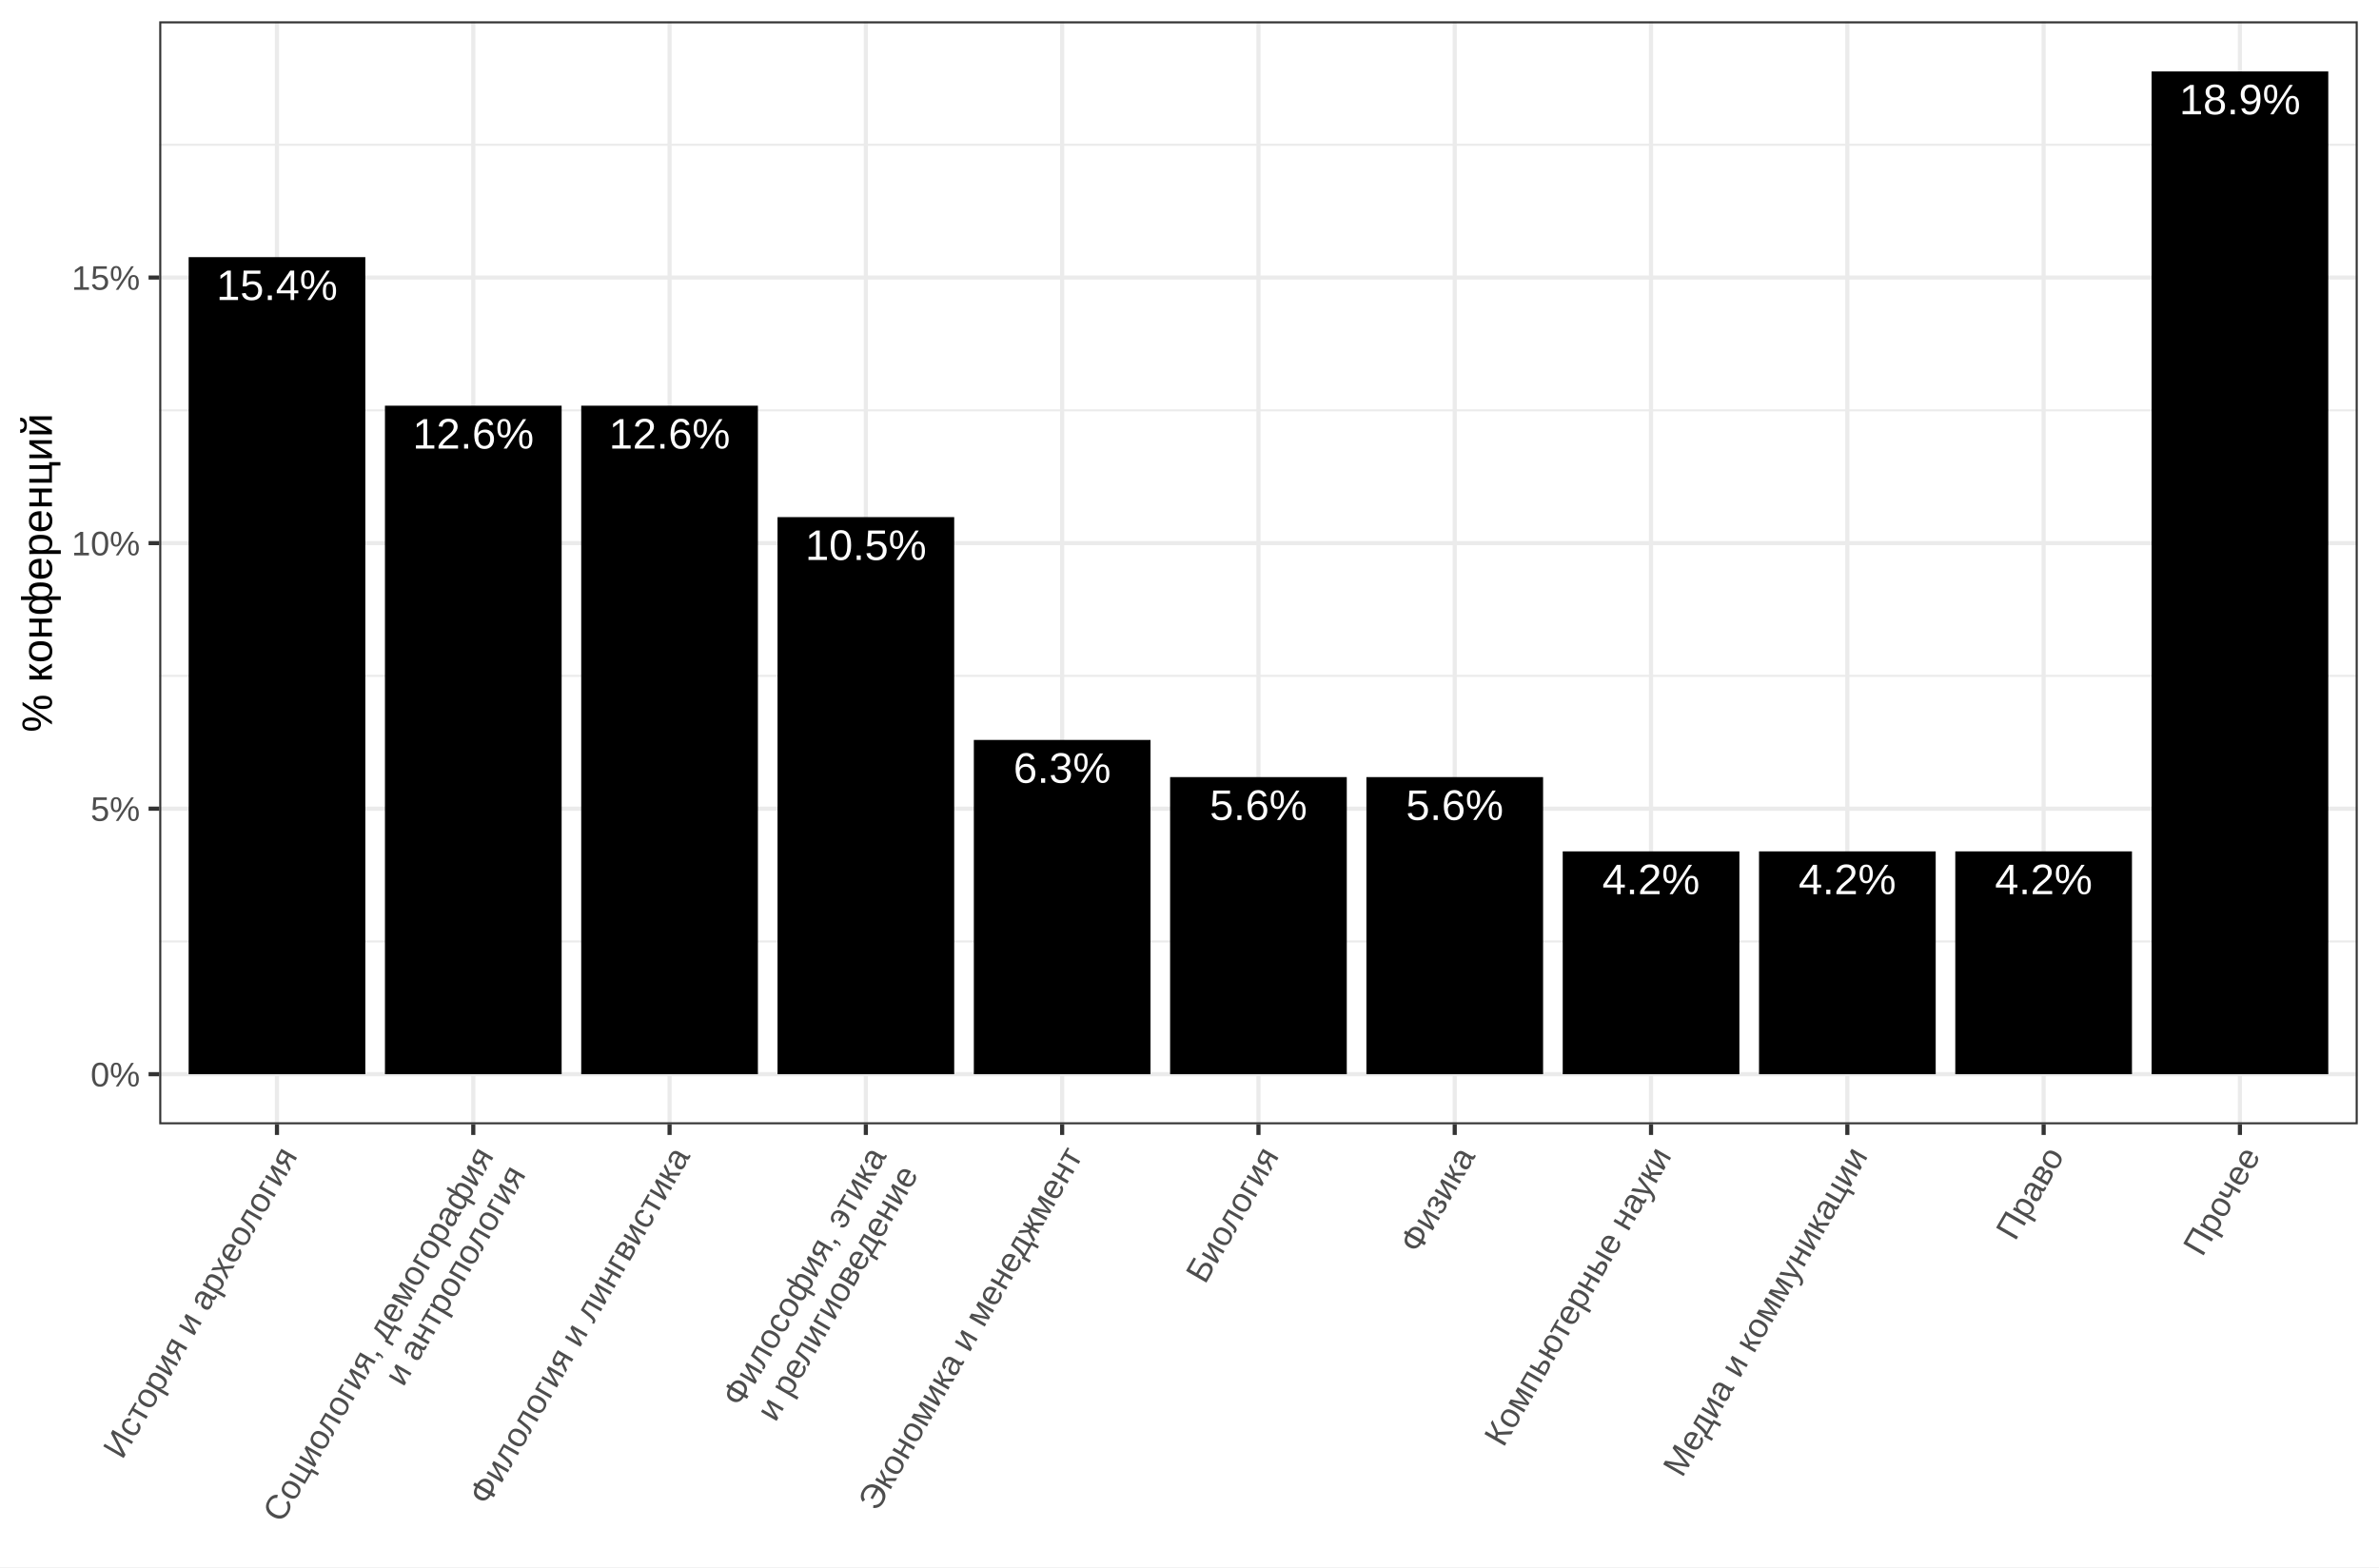
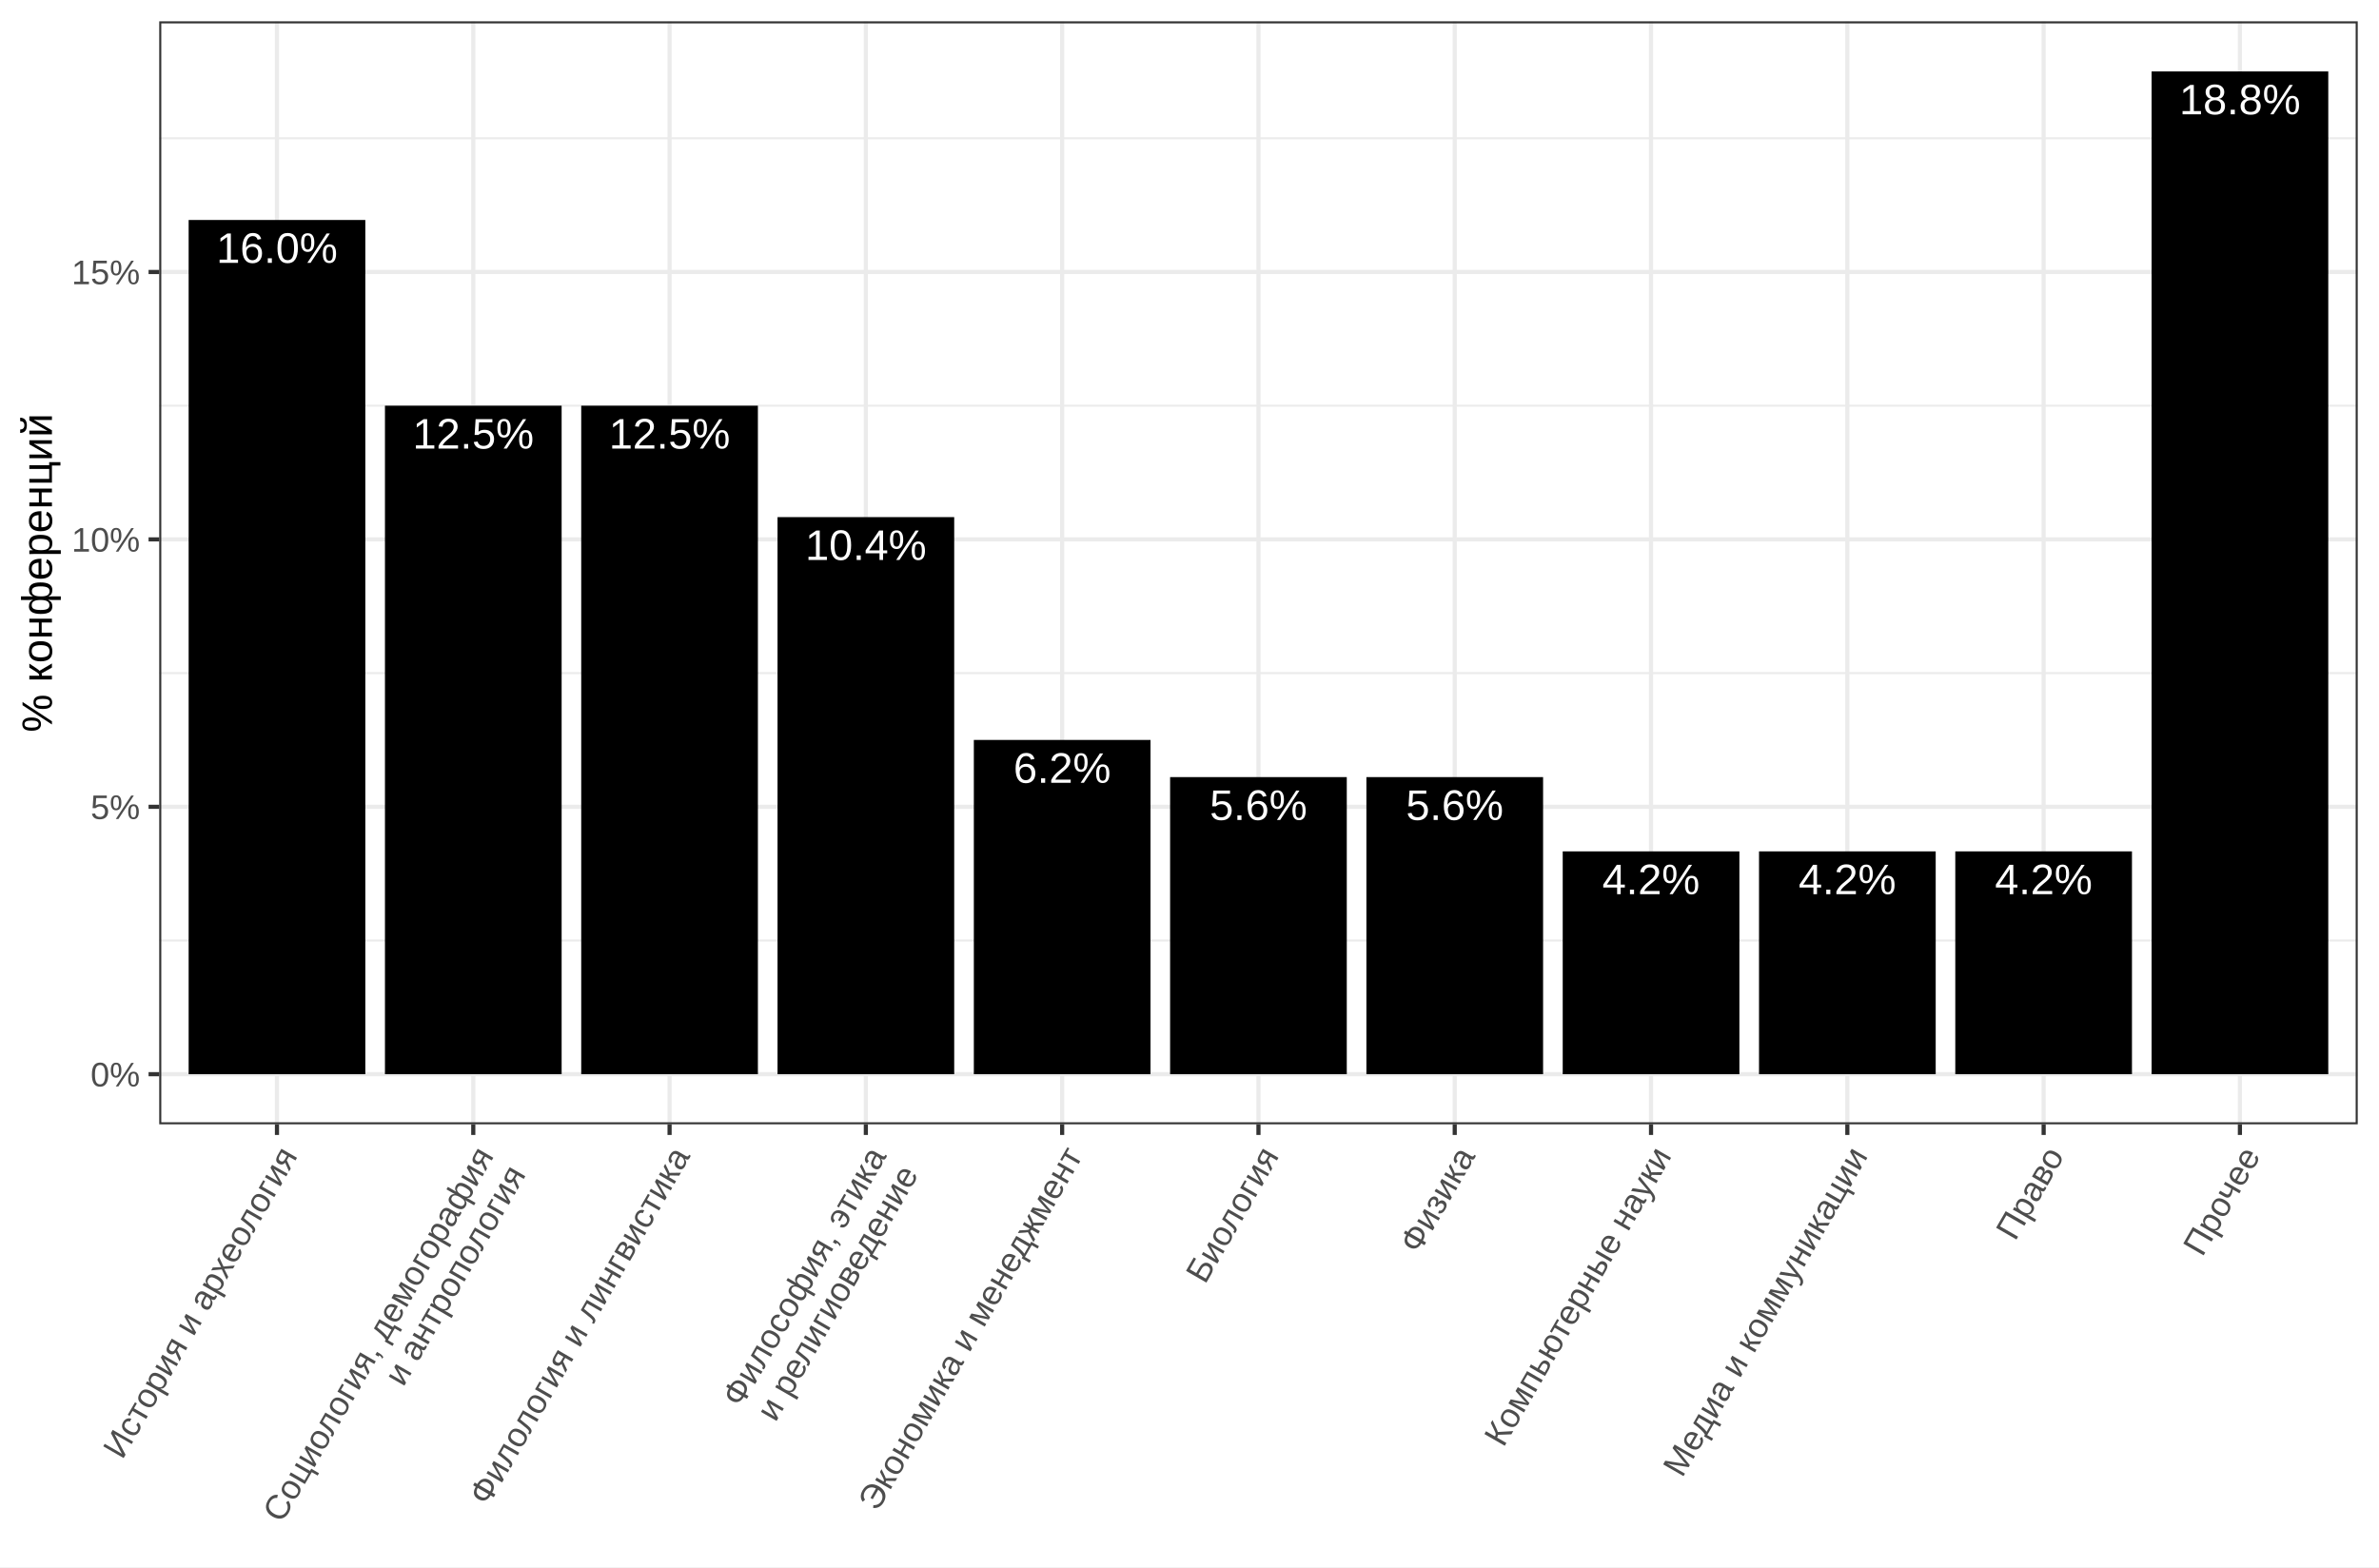
<svg xmlns="http://www.w3.org/2000/svg" width="612.00pt" height="403.20pt" viewBox="0 0 612.00 403.20">
  <g class="svglite">
    <defs>
      <style type="text/css">
    .svglite line, .svglite polyline, .svglite polygon, .svglite path, .svglite rect, .svglite circle {
      fill: none;
      stroke: #000000;
      stroke-linecap: round;
      stroke-linejoin: round;
      stroke-miterlimit: 10.00;
    }
    .svglite text {
      white-space: pre;
    }
    .svglite g.glyphgroup path {
      fill: inherit;
      stroke: none;
    }
  </style>
    </defs>
    <rect width="100%" height="100%" style="stroke: none; fill: #FFFFFF;" />
    <defs>
      <clipPath id="cpMC4wMHw2MTIuMDB8MC4wMHw0MDMuMjA=">
        <rect x="0.00" y="0.00" width="612.00" height="403.20" />
      </clipPath>
    </defs>
    <g clip-path="url(#cpMC4wMHw2MTIuMDB8MC4wMHw0MDMuMjA=)">
      <rect x="0.00" y="0.00" width="612.00" height="403.20" style="stroke-width: 1.07; stroke: #FFFFFF; fill: #FFFFFF;" />
    </g>
    <defs>
      <clipPath id="cpNDAuOTZ8NjA2LjUyfDUuNDh8Mjg5LjI4">
        <rect x="40.96" y="5.48" width="565.57" height="283.80" />
      </clipPath>
    </defs>
    <g clip-path="url(#cpNDAuOTZ8NjA2LjUyfDUuNDh8Mjg5LjI4)">
      <rect x="40.96" y="5.48" width="565.57" height="283.80" style="stroke-width: 1.07; stroke: none; fill: #FFFFFF;" />
-       <polyline points="40.96,242.22 606.52,242.22 " style="stroke-width: 0.53; stroke: #EBEBEB; stroke-linecap: butt;" />
-       <polyline points="40.96,173.90 606.52,173.90 " style="stroke-width: 0.53; stroke: #EBEBEB; stroke-linecap: butt;" />
-       <polyline points="40.96,105.57 606.52,105.57 " style="stroke-width: 0.53; stroke: #EBEBEB; stroke-linecap: butt;" />
-       <polyline points="40.96,37.25 606.52,37.25 " style="stroke-width: 0.53; stroke: #EBEBEB; stroke-linecap: butt;" />
+       <polyline points="40.96,241.98 606.52,241.98 " style="stroke-width: 0.53; stroke: #EBEBEB; stroke-linecap: butt;" />
+       <polyline points="40.96,173.18 606.52,173.18 " style="stroke-width: 0.53; stroke: #EBEBEB; stroke-linecap: butt;" />
+       <polyline points="40.96,104.38 606.52,104.38 " style="stroke-width: 0.53; stroke: #EBEBEB; stroke-linecap: butt;" />
+       <polyline points="40.96,35.58 606.52,35.58 " style="stroke-width: 0.53; stroke: #EBEBEB; stroke-linecap: butt;" />
      <polyline points="40.96,276.38 606.52,276.38 " style="stroke-width: 1.07; stroke: #EBEBEB; stroke-linecap: butt;" />
-       <polyline points="40.96,208.06 606.52,208.06 " style="stroke-width: 1.07; stroke: #EBEBEB; stroke-linecap: butt;" />
-       <polyline points="40.96,139.74 606.52,139.74 " style="stroke-width: 1.07; stroke: #EBEBEB; stroke-linecap: butt;" />
-       <polyline points="40.96,71.41 606.52,71.41 " style="stroke-width: 1.07; stroke: #EBEBEB; stroke-linecap: butt;" />
+       <polyline points="40.96,207.58 606.52,207.58 " style="stroke-width: 1.07; stroke: #EBEBEB; stroke-linecap: butt;" />
+       <polyline points="40.96,138.78 606.52,138.78 " style="stroke-width: 1.07; stroke: #EBEBEB; stroke-linecap: butt;" />
+       <polyline points="40.96,69.98 606.52,69.98 " style="stroke-width: 1.07; stroke: #EBEBEB; stroke-linecap: butt;" />
      <polyline points="71.25,289.28 71.25,5.48 " style="stroke-width: 1.07; stroke: #EBEBEB; stroke-linecap: butt;" />
      <polyline points="121.75,289.28 121.75,5.48 " style="stroke-width: 1.07; stroke: #EBEBEB; stroke-linecap: butt;" />
      <polyline points="172.25,289.28 172.25,5.48 " style="stroke-width: 1.07; stroke: #EBEBEB; stroke-linecap: butt;" />
      <polyline points="222.74,289.28 222.74,5.48 " style="stroke-width: 1.07; stroke: #EBEBEB; stroke-linecap: butt;" />
      <polyline points="273.24,289.28 273.24,5.48 " style="stroke-width: 1.07; stroke: #EBEBEB; stroke-linecap: butt;" />
      <polyline points="323.74,289.28 323.74,5.48 " style="stroke-width: 1.07; stroke: #EBEBEB; stroke-linecap: butt;" />
      <polyline points="374.23,289.28 374.23,5.48 " style="stroke-width: 1.07; stroke: #EBEBEB; stroke-linecap: butt;" />
      <polyline points="424.73,289.28 424.73,5.48 " style="stroke-width: 1.07; stroke: #EBEBEB; stroke-linecap: butt;" />
      <polyline points="475.23,289.28 475.23,5.48 " style="stroke-width: 1.07; stroke: #EBEBEB; stroke-linecap: butt;" />
      <polyline points="525.73,289.28 525.73,5.48 " style="stroke-width: 1.07; stroke: #EBEBEB; stroke-linecap: butt;" />
      <polyline points="576.22,289.28 576.22,5.48 " style="stroke-width: 1.07; stroke: #EBEBEB; stroke-linecap: butt;" />
-       <rect x="48.53" y="66.16" width="45.45" height="210.22" style="stroke-width: 1.07; stroke: none; stroke-linecap: butt; stroke-linejoin: miter; fill: #000000;" />
+       <rect x="48.53" y="56.60" width="45.45" height="219.78" style="stroke-width: 1.07; stroke: none; stroke-linecap: butt; stroke-linejoin: miter; fill: #000000;" />
      <rect x="99.03" y="104.38" width="45.45" height="172.00" style="stroke-width: 1.07; stroke: none; stroke-linecap: butt; stroke-linejoin: miter; fill: #000000;" />
      <rect x="149.52" y="104.38" width="45.45" height="172.00" style="stroke-width: 1.07; stroke: none; stroke-linecap: butt; stroke-linejoin: miter; fill: #000000;" />
      <rect x="200.02" y="133.05" width="45.45" height="143.33" style="stroke-width: 1.07; stroke: none; stroke-linecap: butt; stroke-linejoin: miter; fill: #000000;" />
      <rect x="250.52" y="190.38" width="45.45" height="86.00" style="stroke-width: 1.07; stroke: none; stroke-linecap: butt; stroke-linejoin: miter; fill: #000000;" />
      <rect x="301.01" y="199.94" width="45.45" height="76.44" style="stroke-width: 1.07; stroke: none; stroke-linecap: butt; stroke-linejoin: miter; fill: #000000;" />
      <rect x="351.51" y="199.94" width="45.45" height="76.44" style="stroke-width: 1.07; stroke: none; stroke-linecap: butt; stroke-linejoin: miter; fill: #000000;" />
      <rect x="402.01" y="219.05" width="45.45" height="57.33" style="stroke-width: 1.07; stroke: none; stroke-linecap: butt; stroke-linejoin: miter; fill: #000000;" />
      <rect x="452.51" y="219.05" width="45.45" height="57.33" style="stroke-width: 1.07; stroke: none; stroke-linecap: butt; stroke-linejoin: miter; fill: #000000;" />
      <rect x="503.00" y="219.05" width="45.45" height="57.33" style="stroke-width: 1.07; stroke: none; stroke-linecap: butt; stroke-linejoin: miter; fill: #000000;" />
      <rect x="553.50" y="18.38" width="45.45" height="258.00" style="stroke-width: 1.07; stroke: none; stroke-linecap: butt; stroke-linejoin: miter; fill: #000000;" />
-       <text x="71.25" y="77.19" text-anchor="middle" style="font-size: 11.00px;fill: #FFFFFF; font-family: &quot;Arial&quot;;" textLength="31.22px" lengthAdjust="spacingAndGlyphs">15.4%</text>
-       <text x="121.75" y="115.41" text-anchor="middle" style="font-size: 11.00px;fill: #FFFFFF; font-family: &quot;Arial&quot;;" textLength="31.22px" lengthAdjust="spacingAndGlyphs">12.6%</text>
-       <text x="172.25" y="115.41" text-anchor="middle" style="font-size: 11.00px;fill: #FFFFFF; font-family: &quot;Arial&quot;;" textLength="31.22px" lengthAdjust="spacingAndGlyphs">12.6%</text>
-       <text x="222.74" y="144.07" text-anchor="middle" style="font-size: 11.00px;fill: #FFFFFF; font-family: &quot;Arial&quot;;" textLength="31.22px" lengthAdjust="spacingAndGlyphs">10.5%</text>
-       <text x="273.24" y="201.41" text-anchor="middle" style="font-size: 11.00px;fill: #FFFFFF; font-family: &quot;Arial&quot;;" textLength="25.09px" lengthAdjust="spacingAndGlyphs">6.3%</text>
+       <text x="71.25" y="67.63" text-anchor="middle" style="font-size: 11.00px;fill: #FFFFFF; font-family: &quot;Arial&quot;;" textLength="31.22px" lengthAdjust="spacingAndGlyphs">16.0%</text>
+       <text x="121.75" y="115.41" text-anchor="middle" style="font-size: 11.00px;fill: #FFFFFF; font-family: &quot;Arial&quot;;" textLength="31.22px" lengthAdjust="spacingAndGlyphs">12.5%</text>
+       <text x="172.25" y="115.41" text-anchor="middle" style="font-size: 11.00px;fill: #FFFFFF; font-family: &quot;Arial&quot;;" textLength="31.22px" lengthAdjust="spacingAndGlyphs">12.5%</text>
+       <text x="222.74" y="144.07" text-anchor="middle" style="font-size: 11.00px;fill: #FFFFFF; font-family: &quot;Arial&quot;;" textLength="31.22px" lengthAdjust="spacingAndGlyphs">10.4%</text>
+       <text x="273.24" y="201.41" text-anchor="middle" style="font-size: 11.00px;fill: #FFFFFF; font-family: &quot;Arial&quot;;" textLength="25.09px" lengthAdjust="spacingAndGlyphs">6.2%</text>
      <text x="323.74" y="210.96" text-anchor="middle" style="font-size: 11.00px;fill: #FFFFFF; font-family: &quot;Arial&quot;;" textLength="25.09px" lengthAdjust="spacingAndGlyphs">5.6%</text>
      <text x="374.23" y="210.96" text-anchor="middle" style="font-size: 11.00px;fill: #FFFFFF; font-family: &quot;Arial&quot;;" textLength="25.09px" lengthAdjust="spacingAndGlyphs">5.6%</text>
      <text x="424.73" y="230.07" text-anchor="middle" style="font-size: 11.00px;fill: #FFFFFF; font-family: &quot;Arial&quot;;" textLength="25.09px" lengthAdjust="spacingAndGlyphs">4.2%</text>
      <text x="475.23" y="230.07" text-anchor="middle" style="font-size: 11.00px;fill: #FFFFFF; font-family: &quot;Arial&quot;;" textLength="25.09px" lengthAdjust="spacingAndGlyphs">4.2%</text>
      <text x="525.73" y="230.07" text-anchor="middle" style="font-size: 11.00px;fill: #FFFFFF; font-family: &quot;Arial&quot;;" textLength="25.09px" lengthAdjust="spacingAndGlyphs">4.2%</text>
-       <text x="576.22" y="29.41" text-anchor="middle" style="font-size: 11.00px;fill: #FFFFFF; font-family: &quot;Arial&quot;;" textLength="31.22px" lengthAdjust="spacingAndGlyphs">18.9%</text>
+       <text x="576.22" y="29.41" text-anchor="middle" style="font-size: 11.00px;fill: #FFFFFF; font-family: &quot;Arial&quot;;" textLength="31.22px" lengthAdjust="spacingAndGlyphs">18.8%</text>
      <rect x="40.96" y="5.48" width="565.57" height="283.80" style="stroke-width: 1.07; stroke: #333333;" />
    </g>
    <g clip-path="url(#cpMC4wMHw2MTIuMDB8MC4wMHw0MDMuMjA=)">
      <text x="36.02" y="279.53" text-anchor="end" style="font-size: 8.80px;fill: #4D4D4D; font-family: &quot;Arial&quot;;" textLength="12.72px" lengthAdjust="spacingAndGlyphs">0%</text>
-       <text x="36.02" y="211.21" text-anchor="end" style="font-size: 8.80px;fill: #4D4D4D; font-family: &quot;Arial&quot;;" textLength="12.72px" lengthAdjust="spacingAndGlyphs">5%</text>
-       <text x="36.02" y="142.89" text-anchor="end" style="font-size: 8.80px;fill: #4D4D4D; font-family: &quot;Arial&quot;;" textLength="17.61px" lengthAdjust="spacingAndGlyphs">10%</text>
-       <text x="36.02" y="74.56" text-anchor="end" style="font-size: 8.80px;fill: #4D4D4D; font-family: &quot;Arial&quot;;" textLength="17.61px" lengthAdjust="spacingAndGlyphs">15%</text>
+       <text x="36.02" y="210.73" text-anchor="end" style="font-size: 8.80px;fill: #4D4D4D; font-family: &quot;Arial&quot;;" textLength="12.72px" lengthAdjust="spacingAndGlyphs">5%</text>
+       <text x="36.02" y="141.93" text-anchor="end" style="font-size: 8.80px;fill: #4D4D4D; font-family: &quot;Arial&quot;;" textLength="17.61px" lengthAdjust="spacingAndGlyphs">10%</text>
+       <text x="36.02" y="73.13" text-anchor="end" style="font-size: 8.80px;fill: #4D4D4D; font-family: &quot;Arial&quot;;" textLength="17.61px" lengthAdjust="spacingAndGlyphs">15%</text>
      <polyline points="38.22,276.38 40.96,276.38 " style="stroke-width: 1.07; stroke: #333333; stroke-linecap: butt;" />
-       <polyline points="38.22,208.06 40.96,208.06 " style="stroke-width: 1.07; stroke: #333333; stroke-linecap: butt;" />
-       <polyline points="38.22,139.74 40.96,139.74 " style="stroke-width: 1.07; stroke: #333333; stroke-linecap: butt;" />
-       <polyline points="38.22,71.41 40.96,71.41 " style="stroke-width: 1.07; stroke: #333333; stroke-linecap: butt;" />
+       <polyline points="38.22,207.58 40.96,207.58 " style="stroke-width: 1.07; stroke: #333333; stroke-linecap: butt;" />
+       <polyline points="38.22,138.78 40.96,138.78 " style="stroke-width: 1.07; stroke: #333333; stroke-linecap: butt;" />
+       <polyline points="38.22,69.98 40.96,69.98 " style="stroke-width: 1.07; stroke: #333333; stroke-linecap: butt;" />
      <polyline points="71.25,292.02 71.25,289.28 " style="stroke-width: 1.07; stroke: #333333; stroke-linecap: butt;" />
      <polyline points="121.75,292.02 121.75,289.28 " style="stroke-width: 1.07; stroke: #333333; stroke-linecap: butt;" />
      <polyline points="172.25,292.02 172.25,289.28 " style="stroke-width: 1.07; stroke: #333333; stroke-linecap: butt;" />
      <polyline points="222.74,292.02 222.74,289.28 " style="stroke-width: 1.07; stroke: #333333; stroke-linecap: butt;" />
      <polyline points="273.24,292.02 273.24,289.28 " style="stroke-width: 1.07; stroke: #333333; stroke-linecap: butt;" />
      <polyline points="323.74,292.02 323.74,289.28 " style="stroke-width: 1.07; stroke: #333333; stroke-linecap: butt;" />
      <polyline points="374.23,292.02 374.23,289.28 " style="stroke-width: 1.07; stroke: #333333; stroke-linecap: butt;" />
      <polyline points="424.73,292.02 424.73,289.28 " style="stroke-width: 1.07; stroke: #333333; stroke-linecap: butt;" />
      <polyline points="475.23,292.02 475.23,289.28 " style="stroke-width: 1.07; stroke: #333333; stroke-linecap: butt;" />
      <polyline points="525.73,292.02 525.73,289.28 " style="stroke-width: 1.07; stroke: #333333; stroke-linecap: butt;" />
      <polyline points="576.22,292.02 576.22,289.28 " style="stroke-width: 1.07; stroke: #333333; stroke-linecap: butt;" />
      <text transform="translate(76.71,297.36) rotate(-60)" text-anchor="end" style="font-size: 8.80px;fill: #4D4D4D; font-family: &quot;Arial&quot;;" textLength="90.50px" lengthAdjust="spacingAndGlyphs">История и археология</text>
      <text transform="translate(127.21,297.36) rotate(-60)" text-anchor="end" style="font-size: 8.80px;fill: #4D4D4D; font-family: &quot;Arial&quot;;" textLength="109.33px" lengthAdjust="spacingAndGlyphs">Социология, демогорафия</text>
      <text transform="translate(135.44,302.11) rotate(-60)" text-anchor="end" style="font-size: 8.80px;fill: #4D4D4D; font-family: &quot;Arial&quot;;" textLength="63.38px" lengthAdjust="spacingAndGlyphs">и антропология</text>
      <text transform="translate(177.70,297.36) rotate(-60)" text-anchor="end" style="font-size: 8.80px;fill: #4D4D4D; font-family: &quot;Arial&quot;;" textLength="104.27px" lengthAdjust="spacingAndGlyphs">Филология и лингвистика</text>
      <text transform="translate(228.20,297.36) rotate(-60)" text-anchor="end" style="font-size: 8.80px;fill: #4D4D4D; font-family: &quot;Arial&quot;;" textLength="75.05px" lengthAdjust="spacingAndGlyphs">Философия, этика</text>
      <text transform="translate(236.43,302.11) rotate(-60)" text-anchor="end" style="font-size: 8.80px;fill: #4D4D4D; font-family: &quot;Arial&quot;;" textLength="73.84px" lengthAdjust="spacingAndGlyphs">и религиоведение</text>
      <text transform="translate(278.70,297.36) rotate(-60)" text-anchor="end" style="font-size: 8.80px;fill: #4D4D4D; font-family: &quot;Arial&quot;;" textLength="105.92px" lengthAdjust="spacingAndGlyphs">Экономика и менеджмент</text>
      <text transform="translate(329.19,297.36) rotate(-60)" text-anchor="end" style="font-size: 8.80px;fill: #4D4D4D; font-family: &quot;Arial&quot;;" textLength="38.38px" lengthAdjust="spacingAndGlyphs">Биология</text>
      <text transform="translate(379.69,297.36) rotate(-60)" text-anchor="end" style="font-size: 8.80px;fill: #4D4D4D; font-family: &quot;Arial&quot;;" textLength="29.45px" lengthAdjust="spacingAndGlyphs">Физика</text>
      <text transform="translate(430.19,297.36) rotate(-60)" text-anchor="end" style="font-size: 8.80px;fill: #4D4D4D; font-family: &quot;Arial&quot;;" textLength="86.86px" lengthAdjust="spacingAndGlyphs">Компьютерные науки</text>
      <text transform="translate(480.68,297.36) rotate(-60)" text-anchor="end" style="font-size: 8.80px;fill: #4D4D4D; font-family: &quot;Arial&quot;;" textLength="95.80px" lengthAdjust="spacingAndGlyphs">Медиа и коммуникации</text>
      <text transform="translate(531.18,297.36) rotate(-60)" text-anchor="end" style="font-size: 8.80px;fill: #4D4D4D; font-family: &quot;Arial&quot;;" textLength="25.58px" lengthAdjust="spacingAndGlyphs">Право</text>
      <text transform="translate(581.68,297.36) rotate(-60)" text-anchor="end" style="font-size: 8.80px;fill: #4D4D4D; font-family: &quot;Arial&quot;;" textLength="30.28px" lengthAdjust="spacingAndGlyphs">Прочее</text>
      <text transform="translate(13.36,147.38) rotate(-90)" text-anchor="middle" style="font-size: 11.00px; font-family: &quot;Arial&quot;;" textLength="82.06px" lengthAdjust="spacingAndGlyphs">% конференций</text>
    </g>
  </g>
</svg>
